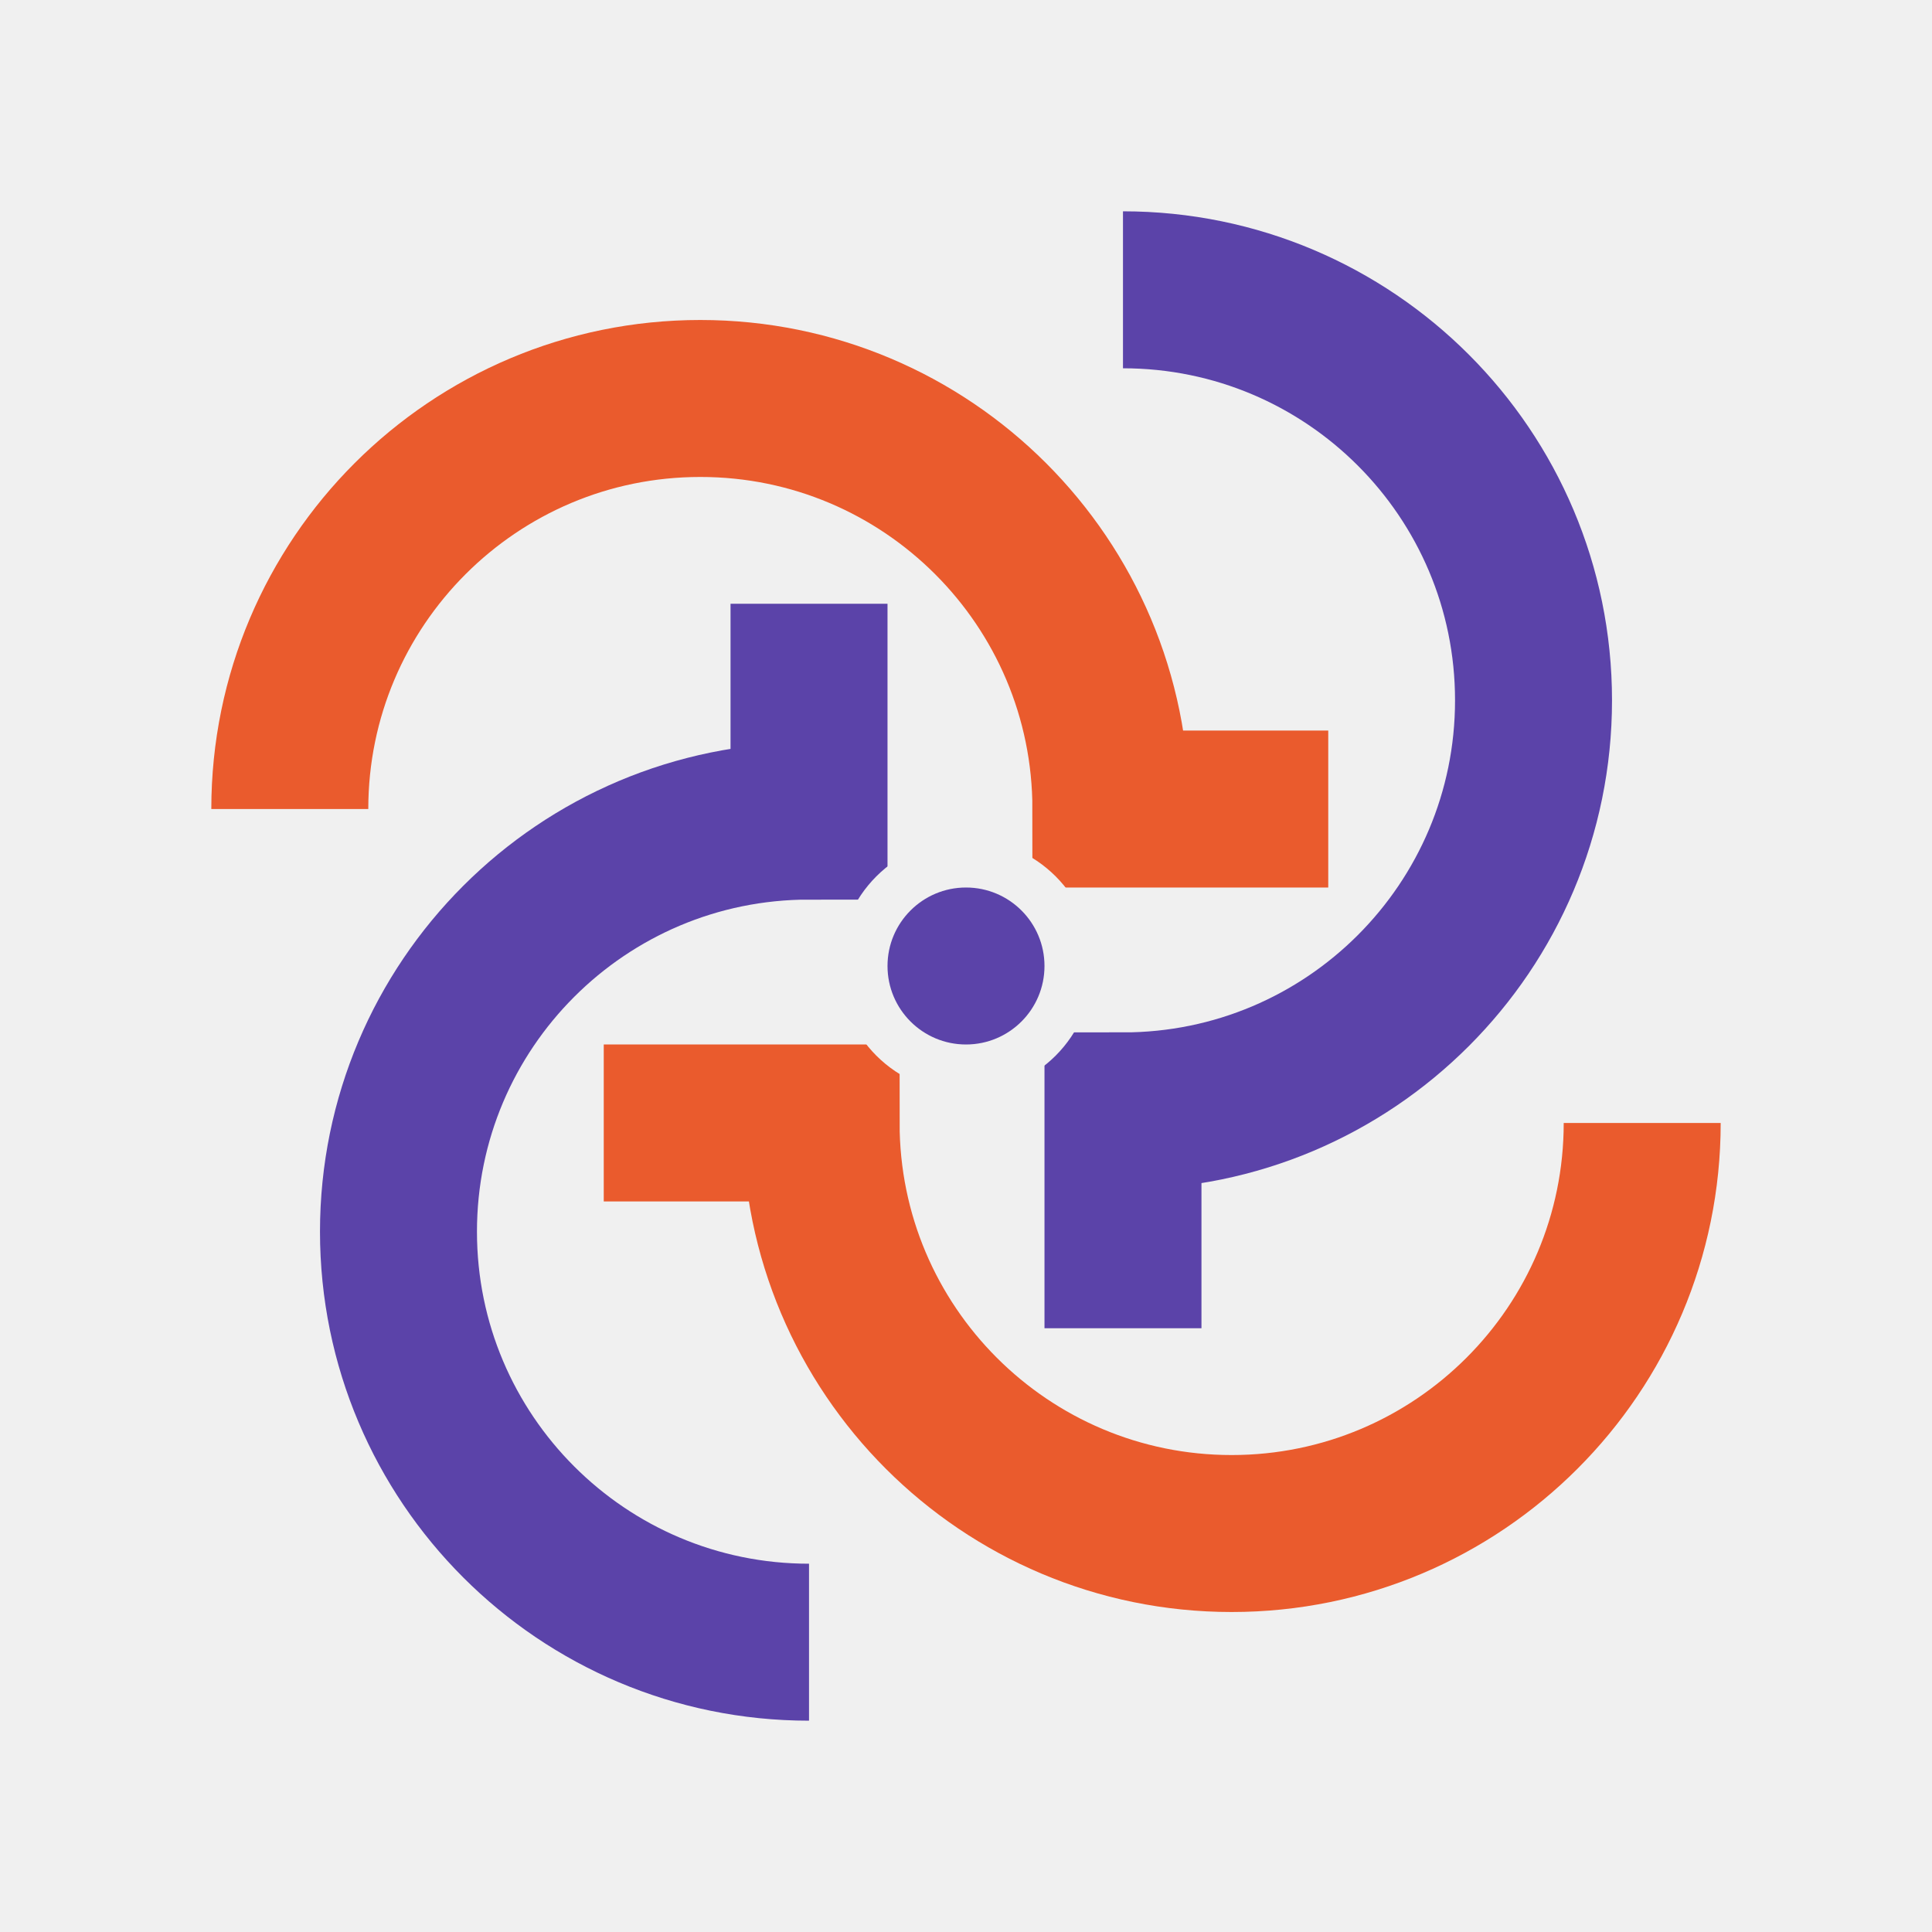
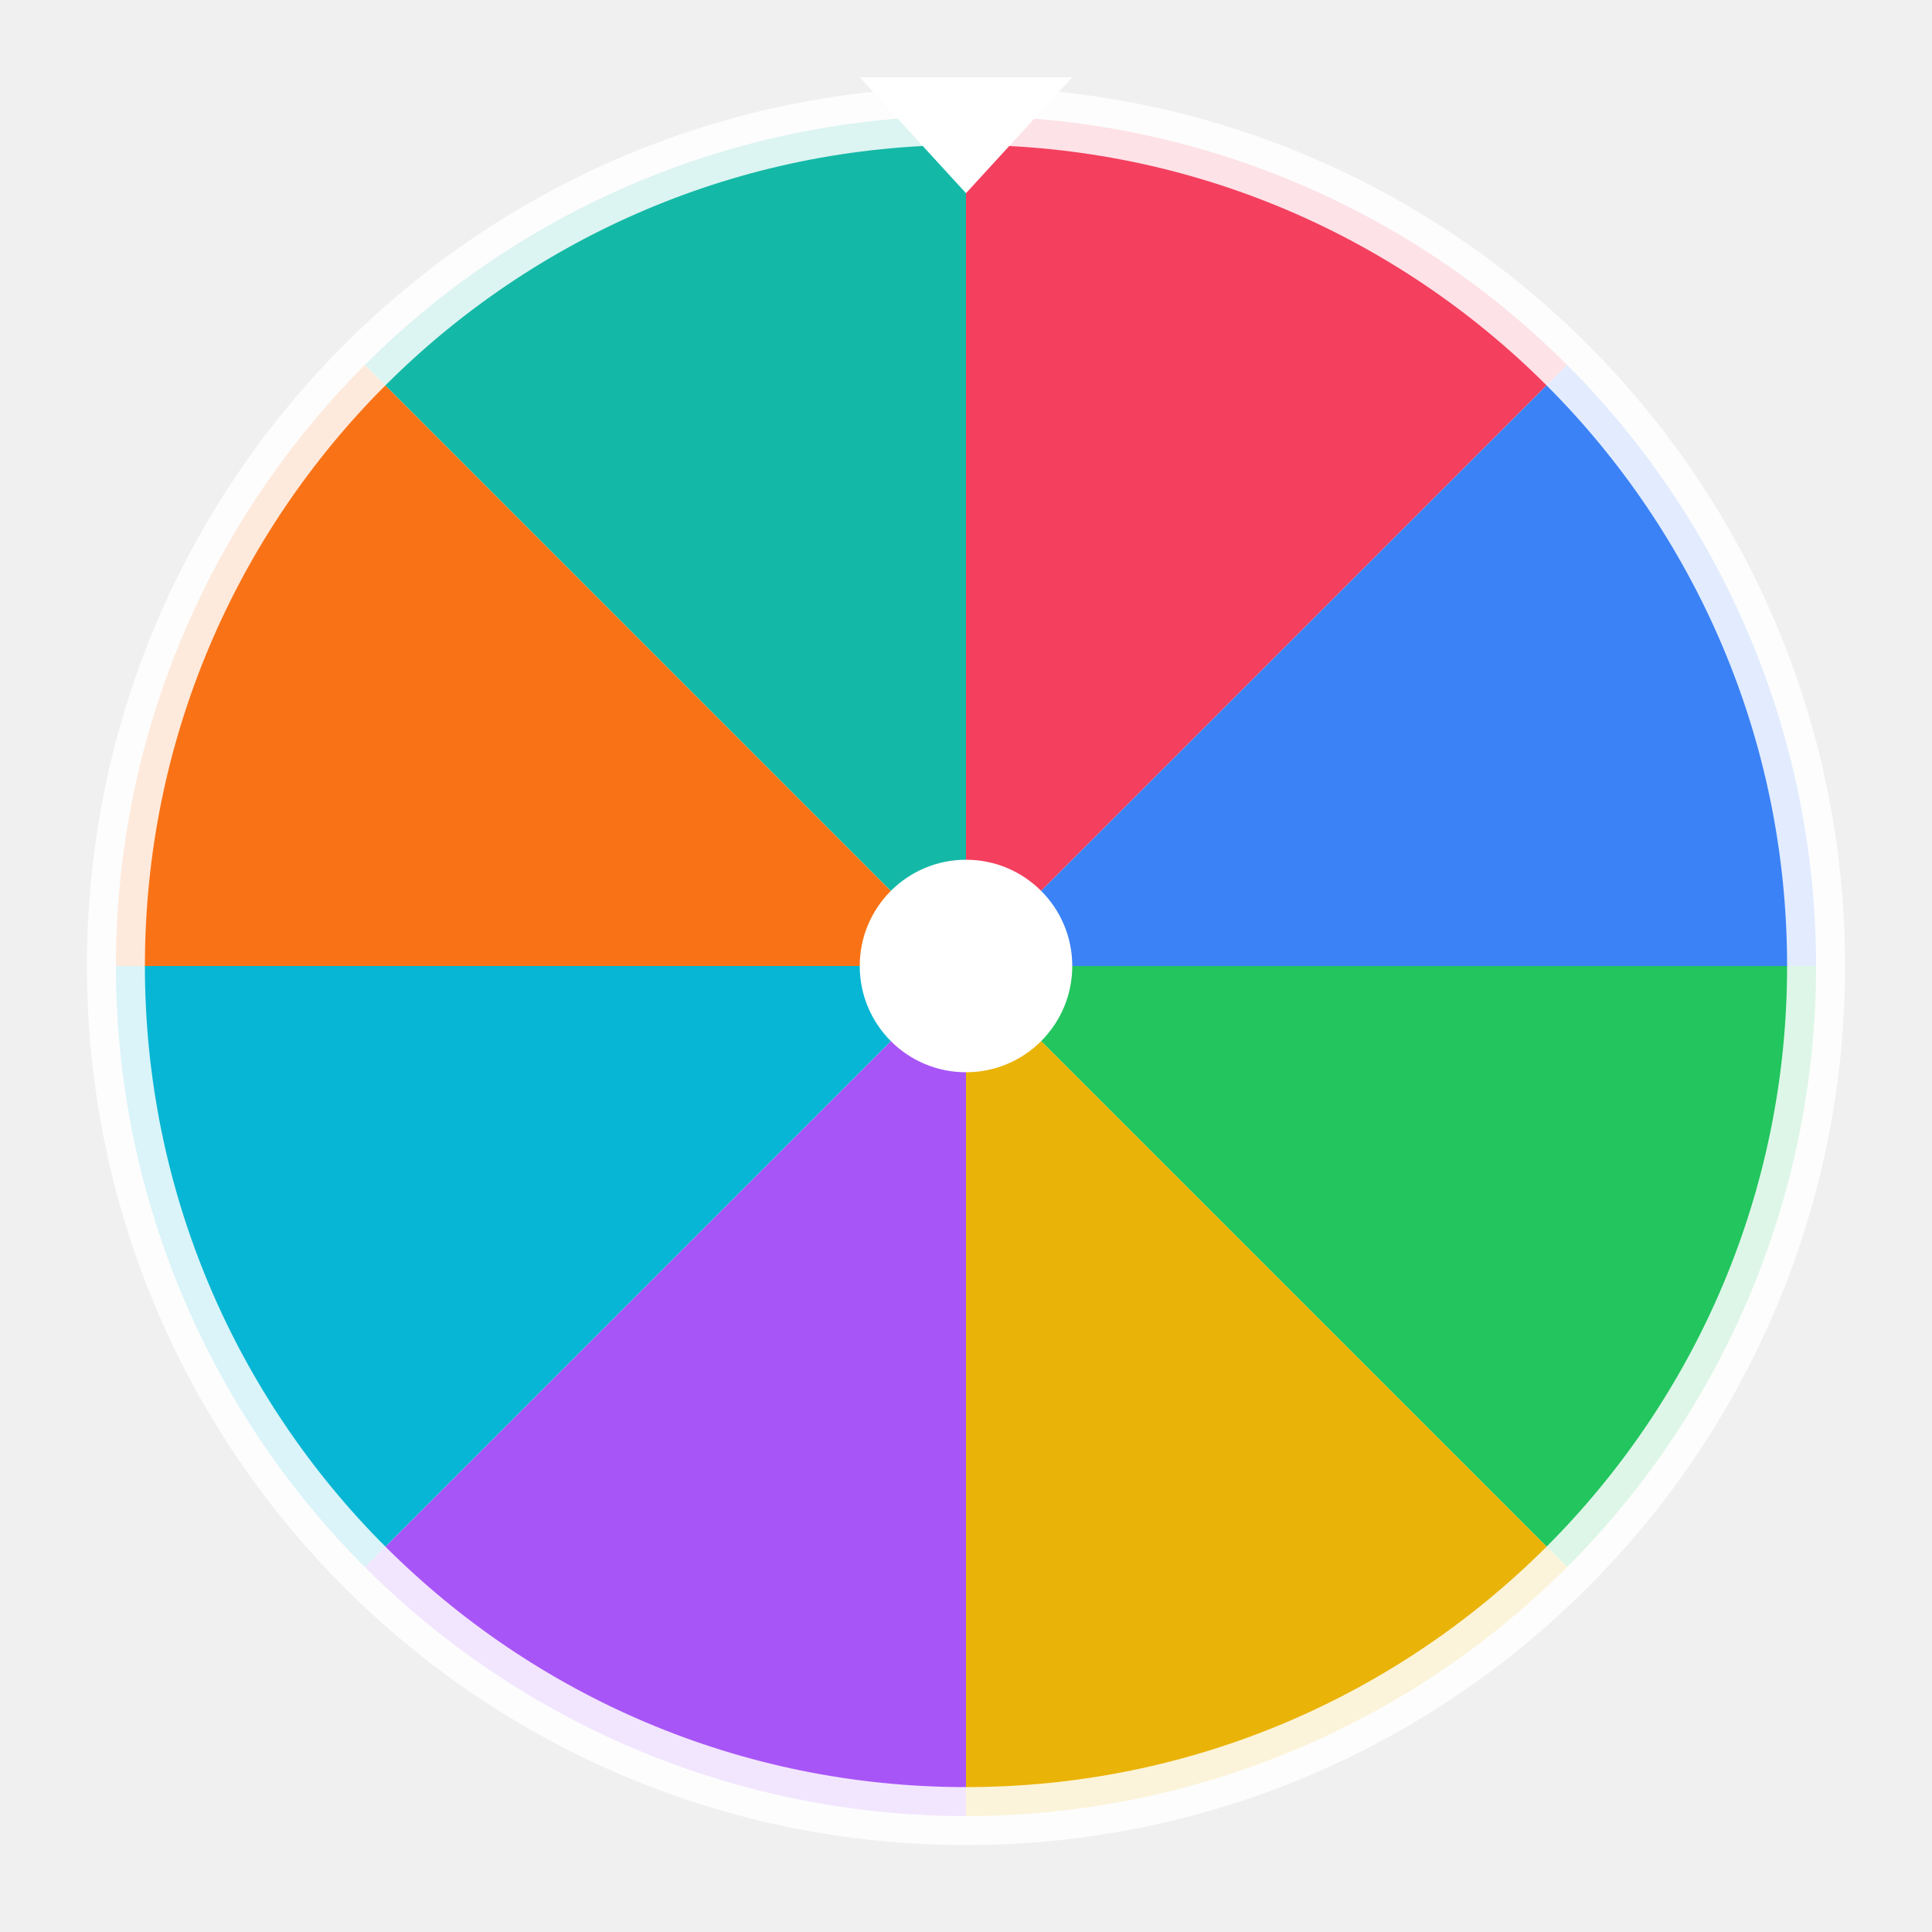
- <svg xmlns="http://www.w3.org/2000/svg" viewBox="140 95 320 320">
-   <defs>
-     <mask id="m0" maskUnits="userSpaceOnUse" x="140" y="95" width="320" height="320">
-       <rect x="140" y="95" width="320" height="320" fill="white" />
-       <path d="M 326,143 A 68 68 0 0 1 326,279 L 326,315" fill="none" stroke="black" stroke-width="42" />
-       <circle cx="300" cy="255" r="21" fill="black" />
-     </mask>
-     <mask id="m1" maskUnits="userSpaceOnUse" x="140" y="95" width="320" height="320">
-       <rect x="140" y="95" width="320" height="320" fill="white" />
-       <path d="M 412,281 A 68 68 0 0 1 276,281 L 240,281" fill="none" stroke="black" stroke-width="42" />
-       <circle cx="300" cy="255" r="21" fill="black" />
-     </mask>
-     <mask id="m2" maskUnits="userSpaceOnUse" x="140" y="95" width="320" height="320">
-       <rect x="140" y="95" width="320" height="320" fill="white" />
-       <path d="M 274,367 A 68 68 0 0 1 274,231 L 274,195" fill="none" stroke="black" stroke-width="42" />
-       <circle cx="300" cy="255" r="21" fill="black" />
-     </mask>
-     <mask id="m3" maskUnits="userSpaceOnUse" x="140" y="95" width="320" height="320">
-       <rect x="140" y="95" width="320" height="320" fill="white" />
-       <path d="M 188,229 A 68 68 0 0 1 324,229 L 360,229" fill="none" stroke="black" stroke-width="42" />
-       <circle cx="300" cy="255" r="21" fill="black" />
-     </mask>
-   </defs>
-   <path d="M 188,229 A 68 68 0 0 1 324,229 L 360,229" fill="none" stroke="#EA5B2D" stroke-width="26" mask="url(#m0)" />
-   <path d="M 326,143 A 68 68 0 0 1 326,279 L 326,315" fill="none" stroke="#5B43A9" stroke-width="26" mask="url(#m1)" />
-   <path d="M 412,281 A 68 68 0 0 1 276,281 L 240,281" fill="none" stroke="#EA5B2D" stroke-width="26" mask="url(#m2)" />
-   <path d="M 274,367 A 68 68 0 0 1 274,231 L 274,195" fill="none" stroke="#5B43A9" stroke-width="26" mask="url(#m3)" />
-   <circle cx="300" cy="255" r="13" fill="#5B43A9" />
+ <svg xmlns="http://www.w3.org/2000/svg" viewBox="0 0 200 200">
+   <path d="M 100 100 L 100.000 12.000 A 88 88 0 0 1 162.225 37.775 Z" fill="#f43f5e" />
+   <path d="M 100 100 L 162.225 37.775 A 88 88 0 0 1 188.000 100.000 Z" fill="#3b82f6" />
+   <path d="M 100 100 L 188.000 100.000 A 88 88 0 0 1 162.225 162.225 Z" fill="#22c55e" />
+   <path d="M 100 100 L 162.225 162.225 A 88 88 0 0 1 100.000 188.000 Z" fill="#eab308" />
+   <path d="M 100 100 L 100.000 188.000 A 88 88 0 0 1 37.775 162.225 Z" fill="#a855f7" />
+   <path d="M 100 100 L 37.775 162.225 A 88 88 0 0 1 12.000 100.000 Z" fill="#06b6d4" />
+   <path d="M 100 100 L 12.000 100.000 A 88 88 0 0 1 37.775 37.775 Z" fill="#f97316" />
+   <path d="M 100 100 L 37.775 37.775 A 88 88 0 0 1 100.000 12.000 Z" fill="#14b8a6" />
+   <circle cx="100" cy="100" r="88" fill="none" stroke="#ffffff" stroke-opacity="0.85" stroke-width="6" />
+   <path d="M 89 8 L 111 8 L 100 20 Z" fill="#ffffff" />
+   <circle cx="100" cy="100" r="11" fill="#ffffff" />
</svg>
